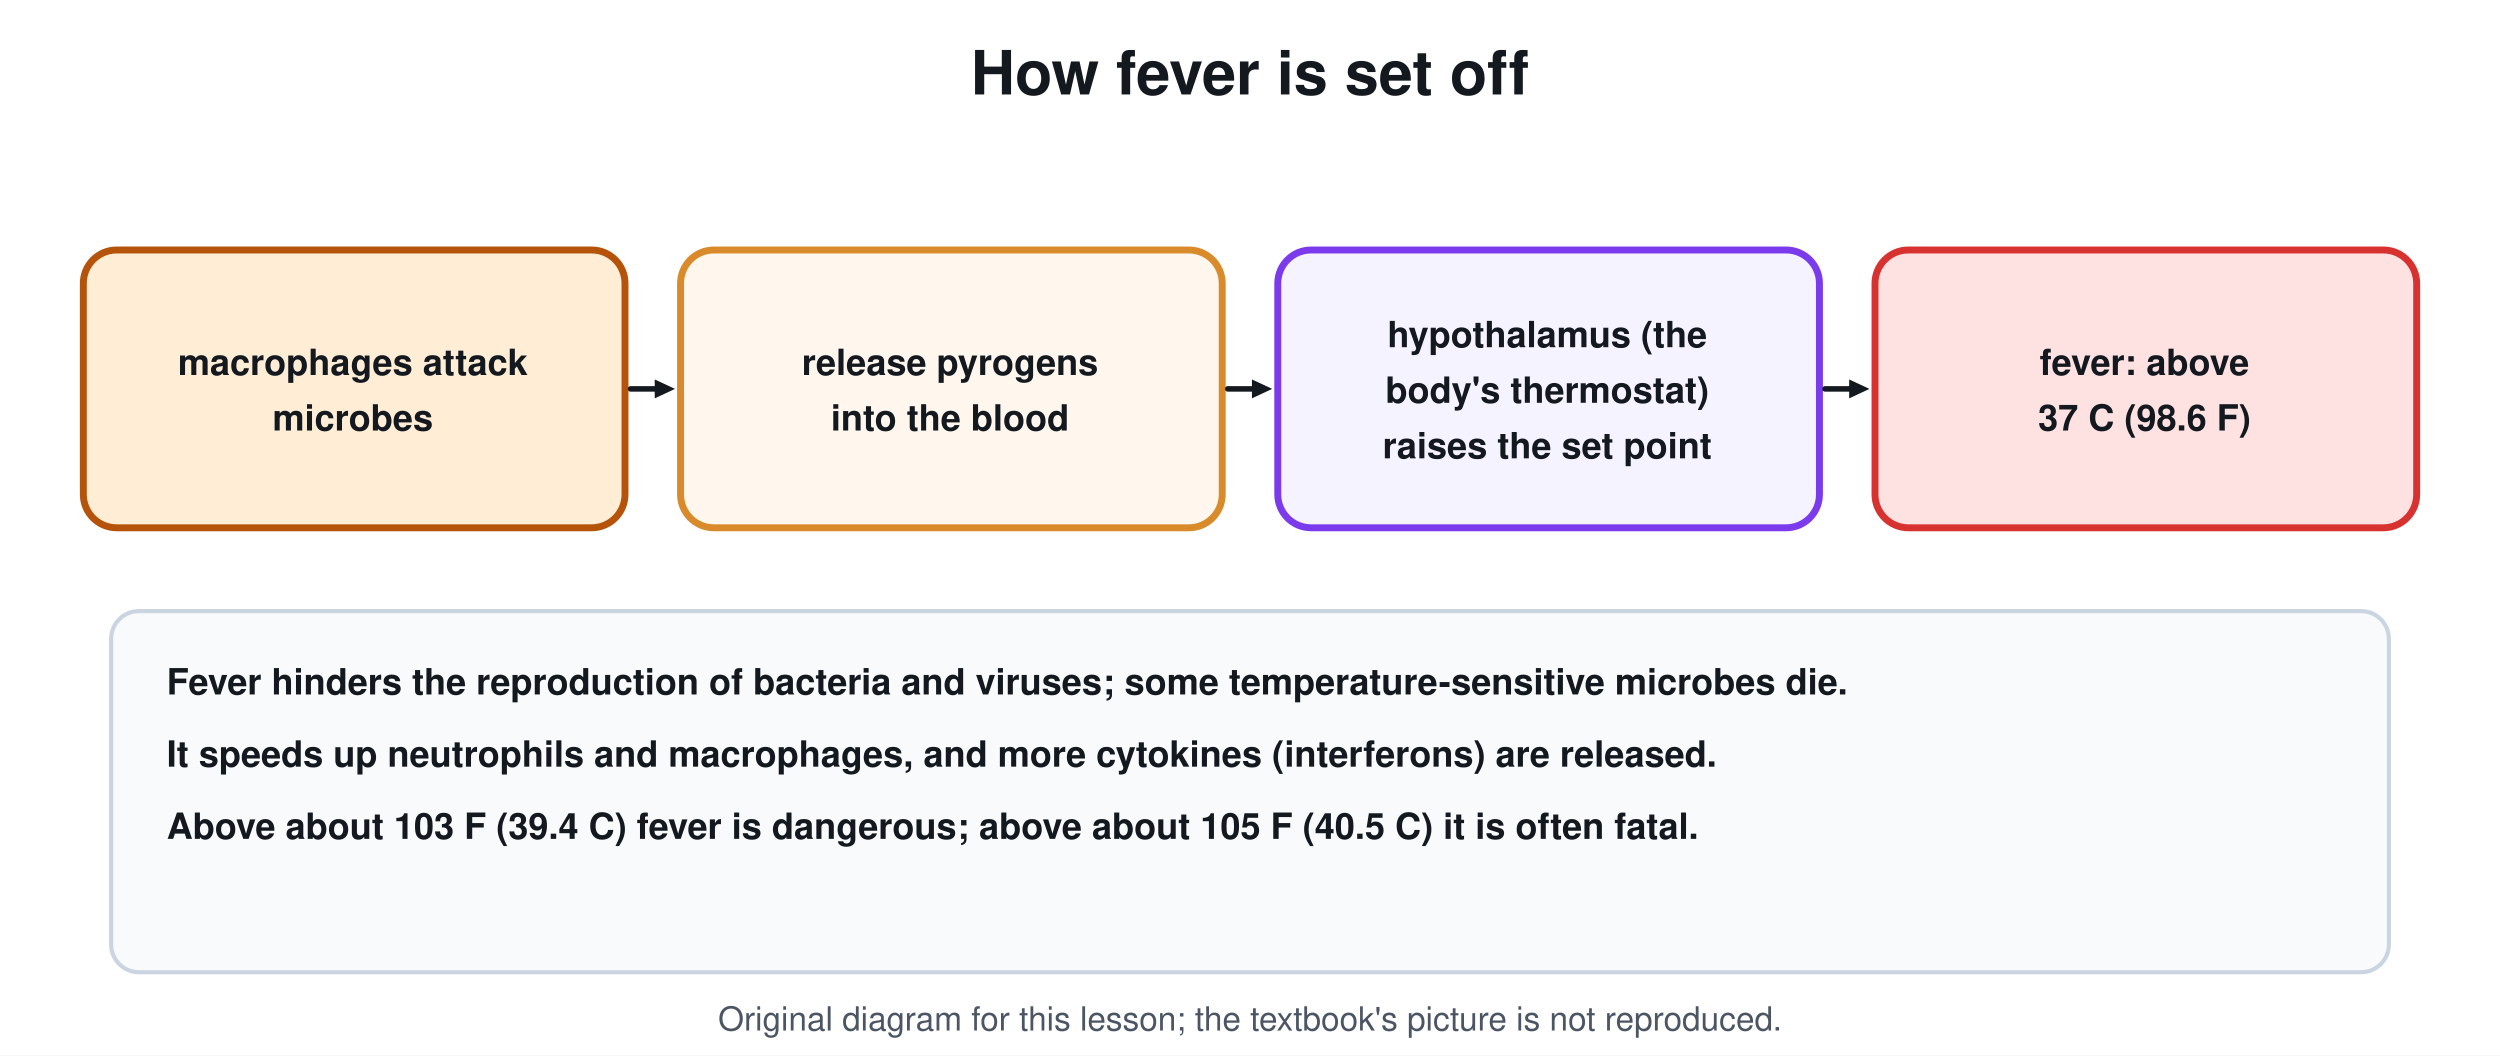
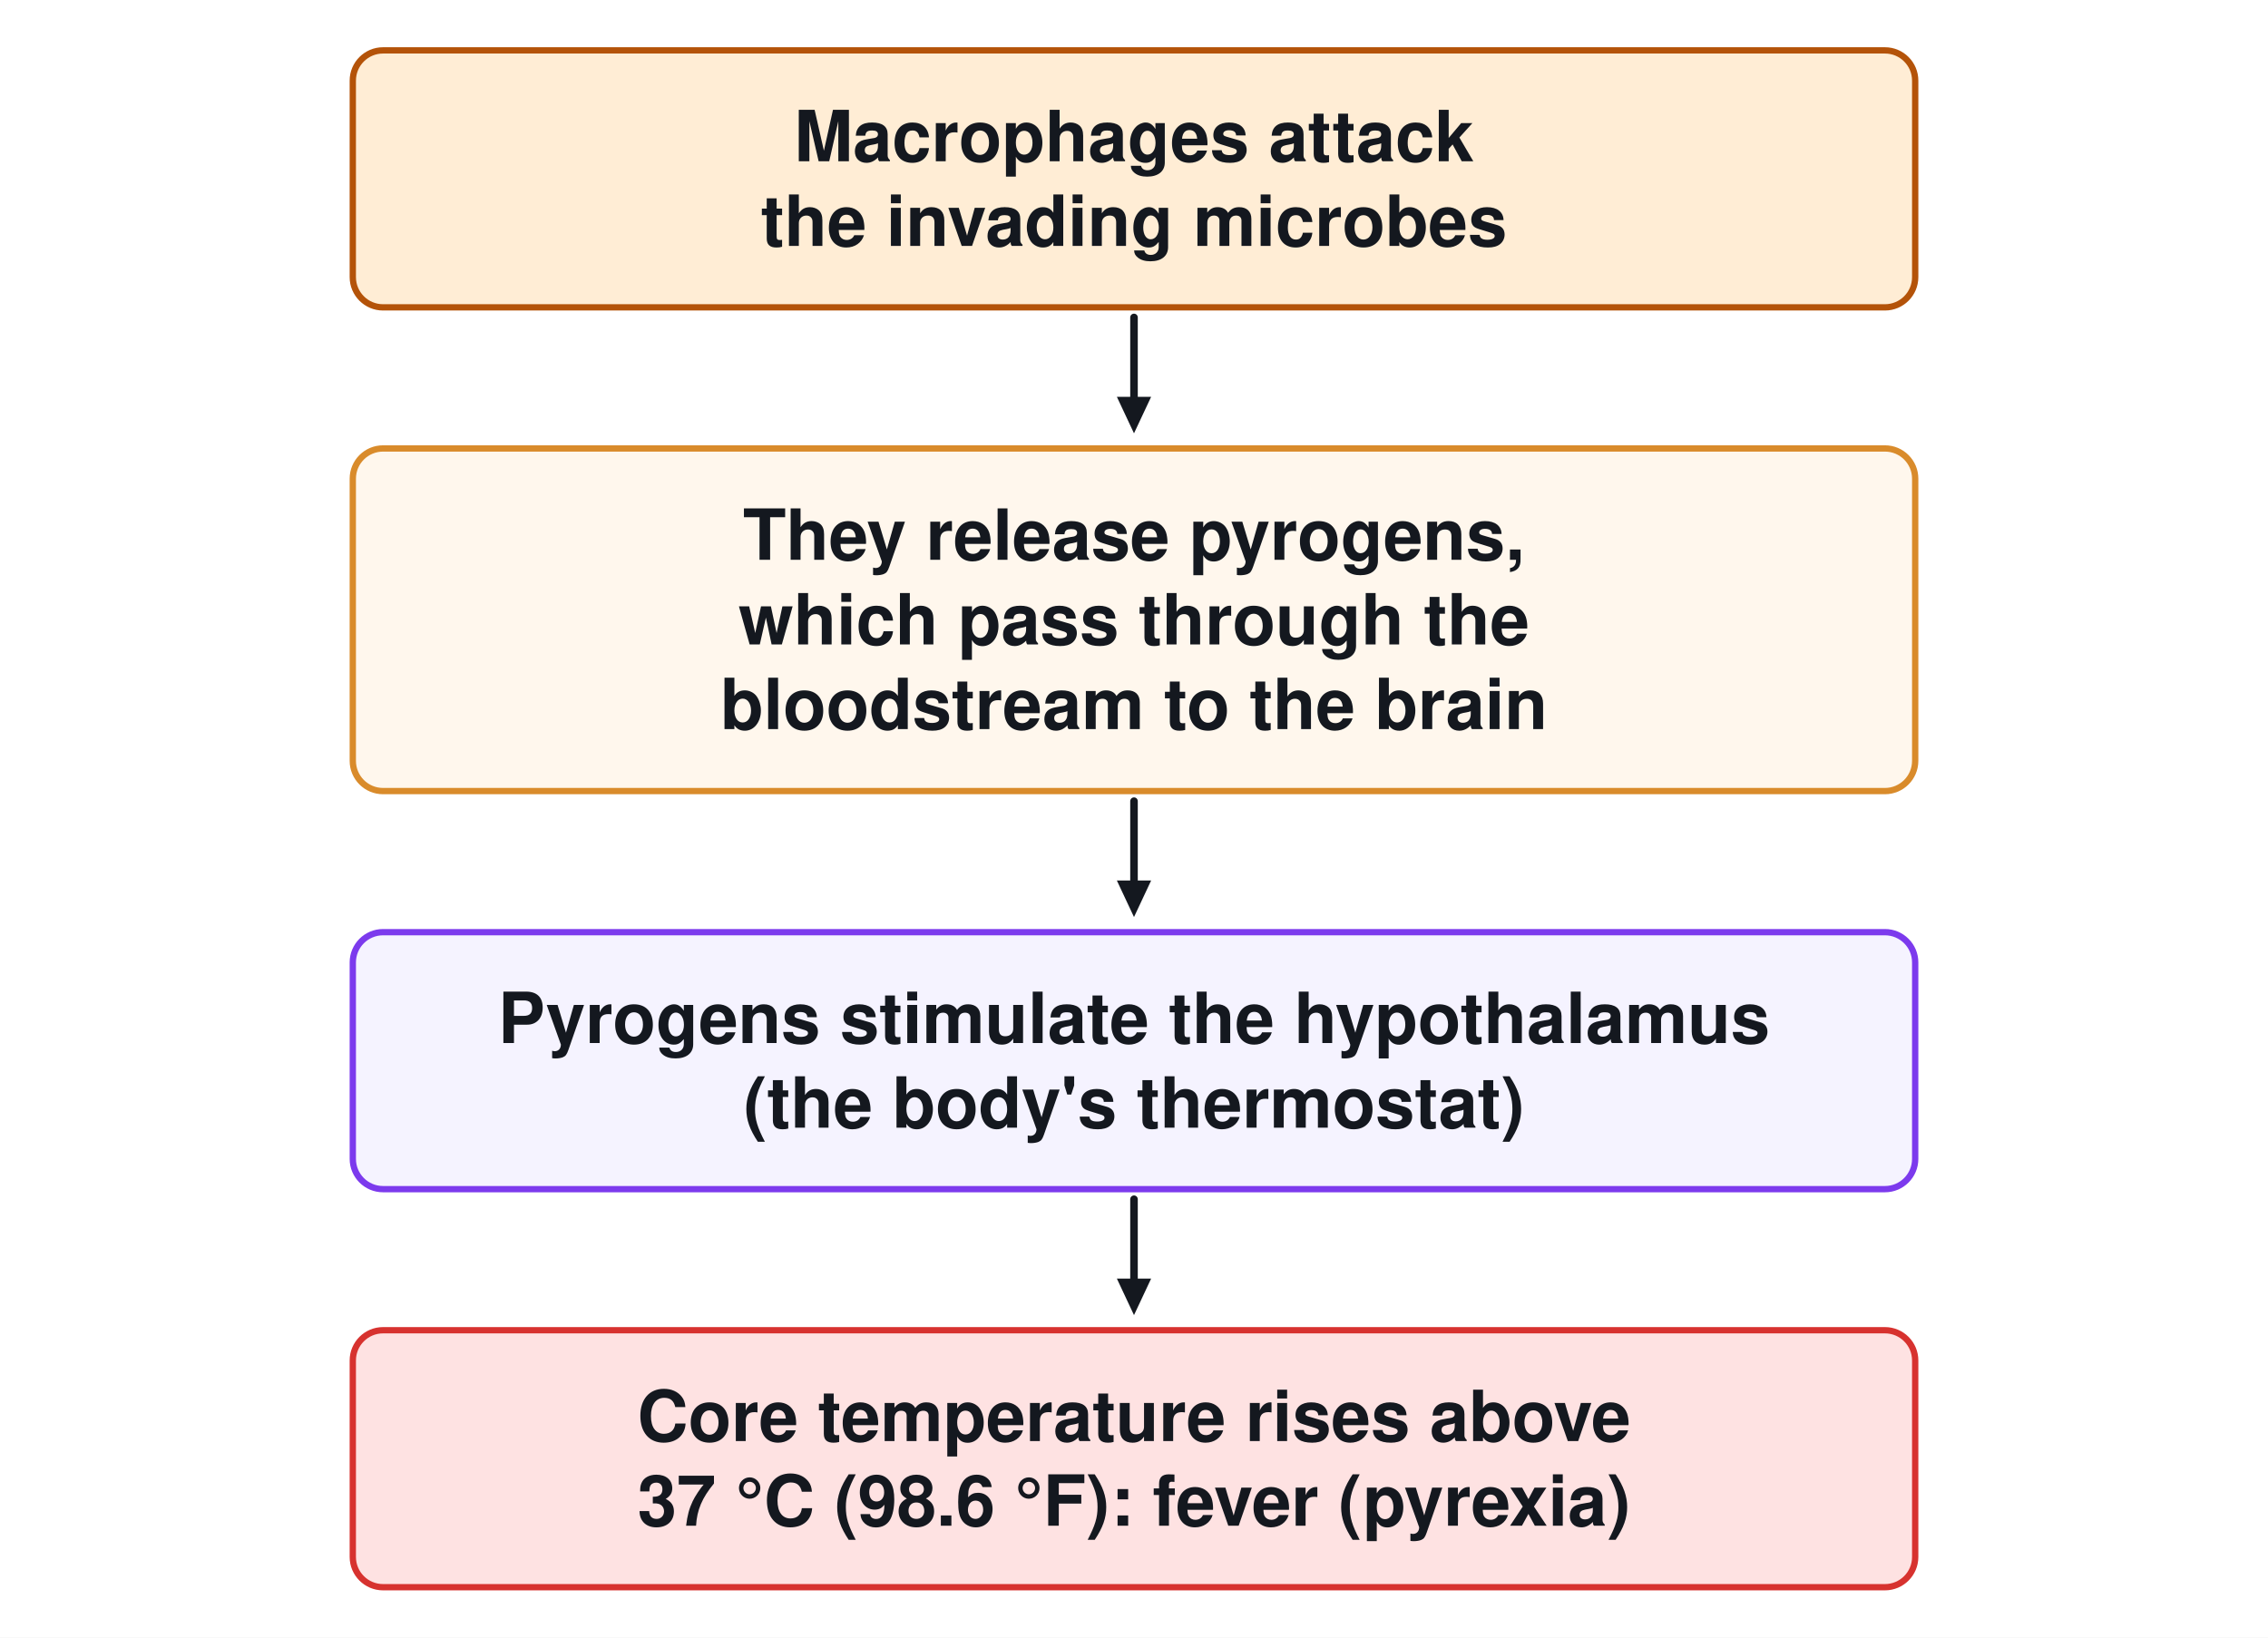
- <svg xmlns="http://www.w3.org/2000/svg" viewBox="0 0 900 380" font-family="Segoe UI, Helvetica, Arial, sans-serif">
-   <rect width="900" height="380" fill="#ffffff" />
-   <text x="450.0" y="34.0" font-size="22" fill="#14181f" text-anchor="middle" font-weight="700">How fever is set off</text>
-   <rect x="30.0" y="90.0" width="195.0" height="100.0" rx="12" stroke="#b45309" stroke-width="2.5" fill="#ffedd5" />
-   <text x="127.0" y="135.0" font-size="13" fill="#14181f" text-anchor="middle" font-weight="700">macrophages attack</text>
-   <text x="127.0" y="155.0" font-size="13" fill="#14181f" text-anchor="middle" font-weight="700">microbes</text>
-   <line x1="227.0" y1="140.0" x2="236.6" y2="140.0" stroke="#14181f" stroke-width="2" stroke-linecap="round" />
-   <path d="M243.0 140.0 L235.7 143.4 L235.7 136.6 Z" fill="#14181f" />
-   <rect x="245.0" y="90.0" width="195.0" height="100.0" rx="12" stroke="#d98b2b" stroke-width="2.5" fill="#fff7ed" />
-   <text x="342.0" y="135.0" font-size="13" fill="#14181f" text-anchor="middle" font-weight="700">release pyrogens</text>
-   <text x="342.0" y="155.0" font-size="13" fill="#14181f" text-anchor="middle" font-weight="700">into the blood</text>
-   <line x1="442.0" y1="140.0" x2="451.6" y2="140.0" stroke="#14181f" stroke-width="2" stroke-linecap="round" />
-   <path d="M458.0 140.0 L450.7 143.4 L450.7 136.6 Z" fill="#14181f" />
-   <rect x="460.0" y="90.0" width="195.0" height="100.0" rx="12" stroke="#7c3aed" stroke-width="2.5" fill="#f5f3ff" />
-   <text x="557.0" y="125.0" font-size="13" fill="#14181f" text-anchor="middle" font-weight="700">hypothalamus (the</text>
-   <text x="557.0" y="145.0" font-size="13" fill="#14181f" text-anchor="middle" font-weight="700">body's thermostat)</text>
-   <text x="557.0" y="165.0" font-size="13" fill="#14181f" text-anchor="middle" font-weight="700">raises the set point</text>
-   <line x1="657.0" y1="140.0" x2="666.6" y2="140.0" stroke="#14181f" stroke-width="2" stroke-linecap="round" />
-   <path d="M673.0 140.0 L665.7 143.4 L665.7 136.6 Z" fill="#14181f" />
-   <rect x="675.0" y="90.0" width="195.0" height="100.0" rx="12" stroke="#d7322f" stroke-width="2.5" fill="#fee2e2" />
-   <text x="772.0" y="135.0" font-size="13" fill="#14181f" text-anchor="middle" font-weight="700">fever: above</text>
-   <text x="772.0" y="155.0" font-size="13" fill="#14181f" text-anchor="middle" font-weight="700">37 C (98.6 F)</text>
-   <rect x="40.0" y="220.0" width="820.0" height="130.0" rx="10" stroke="#cbd5e1" stroke-width="1.5" fill="#f8fafc" />
-   <text x="60.0" y="250.0" font-size="13" fill="#14181f" text-anchor="start" font-weight="700">Fever hinders the reproduction of bacteria and viruses; some temperature-sensitive microbes die.</text>
-   <text x="60.0" y="276.0" font-size="13" fill="#14181f" text-anchor="start" font-weight="700">It speeds up neutrophils and macrophages, and more cytokines (interferons) are released.</text>
-   <text x="60.0" y="302.0" font-size="13" fill="#14181f" text-anchor="start" font-weight="700">Above about 103 F (39.4 C) fever is dangerous; above about 105 F (40.5 C) it is often fatal.</text>
-   <text x="450.0" y="371" font-size="12" fill="#4b5563" text-anchor="middle">Original diagram for this lesson; the textbook's picture is not reproduced.</text>
+ <svg xmlns="http://www.w3.org/2000/svg" viewBox="0 0 900 650" font-family="Segoe UI, Helvetica, Arial, sans-serif">
+   <rect width="900" height="650" fill="#ffffff" />
+   <rect x="140.0" y="20.0" width="620.0" height="102.0" rx="12" stroke="#b45309" stroke-width="2.5" fill="#ffedd5" />
+   <text x="450.0" y="64.0" font-size="28" fill="#14181f" text-anchor="middle" font-weight="600">Macrophages attack</text>
+   <text x="450.0" y="97.6" font-size="28" fill="#14181f" text-anchor="middle" font-weight="600">the invading microbes</text>
+   <line x1="450.0" y1="126.0" x2="450.0" y2="159.2" stroke="#14181f" stroke-width="3" stroke-linecap="round" />
+   <path d="M450.0 172.0 L443.2 157.5 L456.8 157.5 Z" fill="#14181f" />
+   <rect x="140.0" y="178.0" width="620.0" height="136.0" rx="12" stroke="#d98b2b" stroke-width="2.5" fill="#fff7ed" />
+   <text x="450.0" y="222.2" font-size="28" fill="#14181f" text-anchor="middle" font-weight="600">They release pyrogens,</text>
+   <text x="450.0" y="255.8" font-size="28" fill="#14181f" text-anchor="middle" font-weight="600">which pass through the</text>
+   <text x="450.0" y="289.4" font-size="28" fill="#14181f" text-anchor="middle" font-weight="600">bloodstream to the brain</text>
+   <line x1="450.0" y1="318.0" x2="450.0" y2="351.2" stroke="#14181f" stroke-width="3" stroke-linecap="round" />
+   <path d="M450.0 364.0 L443.2 349.5 L456.8 349.5 Z" fill="#14181f" />
+   <rect x="140.0" y="370.0" width="620.0" height="102.0" rx="12" stroke="#7c3aed" stroke-width="2.5" fill="#f5f3ff" />
+   <text x="450.0" y="414.0" font-size="28" fill="#14181f" text-anchor="middle" font-weight="600">Pyrogens stimulate the hypothalamus</text>
+   <text x="450.0" y="447.6" font-size="28" fill="#14181f" text-anchor="middle" font-weight="600">(the body's thermostat)</text>
+   <line x1="450.0" y1="476.0" x2="450.0" y2="509.2" stroke="#14181f" stroke-width="3" stroke-linecap="round" />
+   <path d="M450.0 522.0 L443.2 507.5 L456.8 507.5 Z" fill="#14181f" />
+   <rect x="140.0" y="528.0" width="620.0" height="102.0" rx="12" stroke="#d7322f" stroke-width="2.5" fill="#fee2e2" />
+   <text x="450.0" y="572.0" font-size="28" fill="#14181f" text-anchor="middle" font-weight="600">Core temperature rises above</text>
+   <text x="450.0" y="605.6" font-size="28" fill="#14181f" text-anchor="middle" font-weight="600">37 °C (98.6 °F): fever (pyrexia)</text>
</svg>
